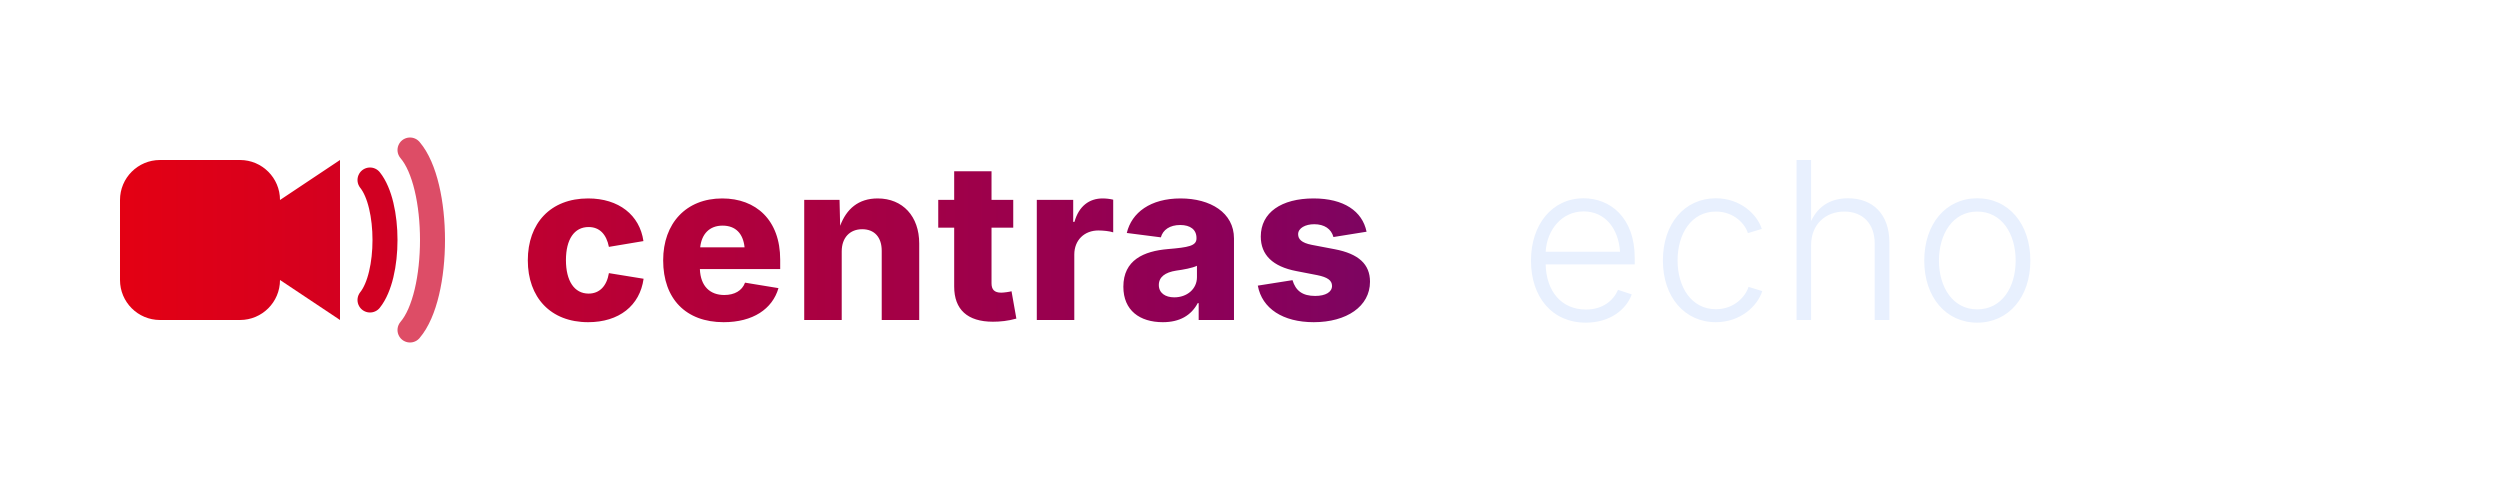
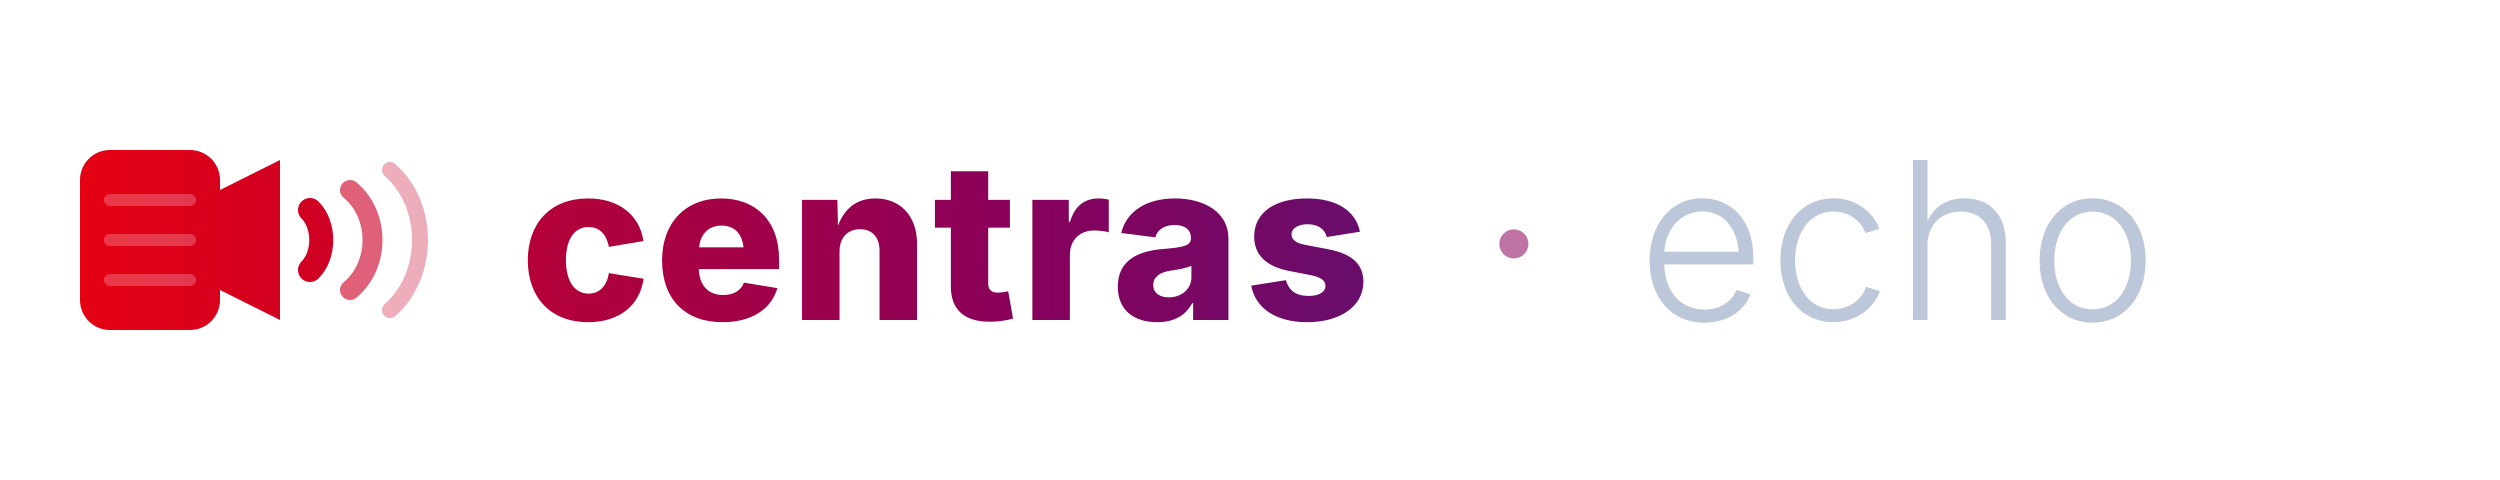
<svg xmlns="http://www.w3.org/2000/svg" viewBox="0 0 250 48" width="250" height="48" fill="none">
  <defs>
-     <linearGradient id="centrasGrad" x1="0" y1="0" x2="250" y2="0" gradientUnits="userSpaceOnUse">
+     <linearGradient id="g" x1="0" y1="0" x2="250" y2="0" gradientUnits="userSpaceOnUse">
      <stop offset="0%" stop-color="#E50012" />
-       <stop offset="50%" stop-color="#8A005A" />
+       <stop offset="40%" stop-color="#8A005A" />
      <stop offset="100%" stop-color="#0033A0" />
    </linearGradient>
  </defs>
-   <g transform="translate(10, 8)">
-     <rect x="2" y="8" width="16" height="16" rx="4" fill="url(#centrasGrad)" />
-     <path d="M18 12L24 8V24L18 20V12Z" fill="url(#centrasGrad)" />
-     <path d="M27 10C29 12.5 29 19.5 27 22" stroke="url(#centrasGrad)" stroke-width="2.5" stroke-linecap="round" />
-     <path d="M31 7C34 10.5 34 21.5 31 25" stroke="url(#centrasGrad)" stroke-width="2.5" stroke-opacity="0.7" stroke-linecap="round" />
+   <g transform="translate(8, 9)">
+     <rect x="0" y="6" width="14" height="18" rx="3" fill="url(#g)" />
+     <line x1="3" y1="11" x2="11" y2="11" stroke="rgba(255,255,255,0.22)" stroke-width="1.2" stroke-linecap="round" />
+     <line x1="3" y1="15" x2="11" y2="15" stroke="rgba(255,255,255,0.22)" stroke-width="1.2" stroke-linecap="round" />
+     <line x1="3" y1="19" x2="11" y2="19" stroke="rgba(255,255,255,0.22)" stroke-width="1.2" stroke-linecap="round" />
+     <path d="M14 10 L20 7 L20 23 L14 20Z" fill="url(#g)" />
+     <path d="M23 12 C24.5 13.5 24.5 16.5 23 18" stroke="url(#g)" stroke-width="2.4" stroke-linecap="round" />
+     <path d="M27 10 C30 12.5 30 17.5 27 20" stroke="url(#g)" stroke-width="2" stroke-linecap="round" stroke-opacity="0.62" />
+     <path d="M31 8 C35 11.5 35 18.5 31 22" stroke="url(#g)" stroke-width="1.6" stroke-linecap="round" stroke-opacity="0.32" />
  </g>
-   <text x="52" y="32" font-family="'Outfit', 'Inter', sans-serif" font-size="22" letter-spacing="0.02em">
-     <tspan font-weight="800" fill="url(#centrasGrad)">centras</tspan>
-     <tspan font-weight="300" fill="#E8F0FE" dx="8">echo</tspan>
+   <text x="52" y="32" font-family="'Outfit', 'Inter', sans-serif" font-size="22" letter-spacing="0.015em">
+     <tspan font-weight="800" fill="url(#g)">centras</tspan>
+     <tspan font-weight="400" fill="#8A005A" fill-opacity="0.55" dx="5">·</tspan>
+     <tspan font-weight="300" fill="#BCC8DA" dx="3">echo</tspan>
  </text>
</svg>
